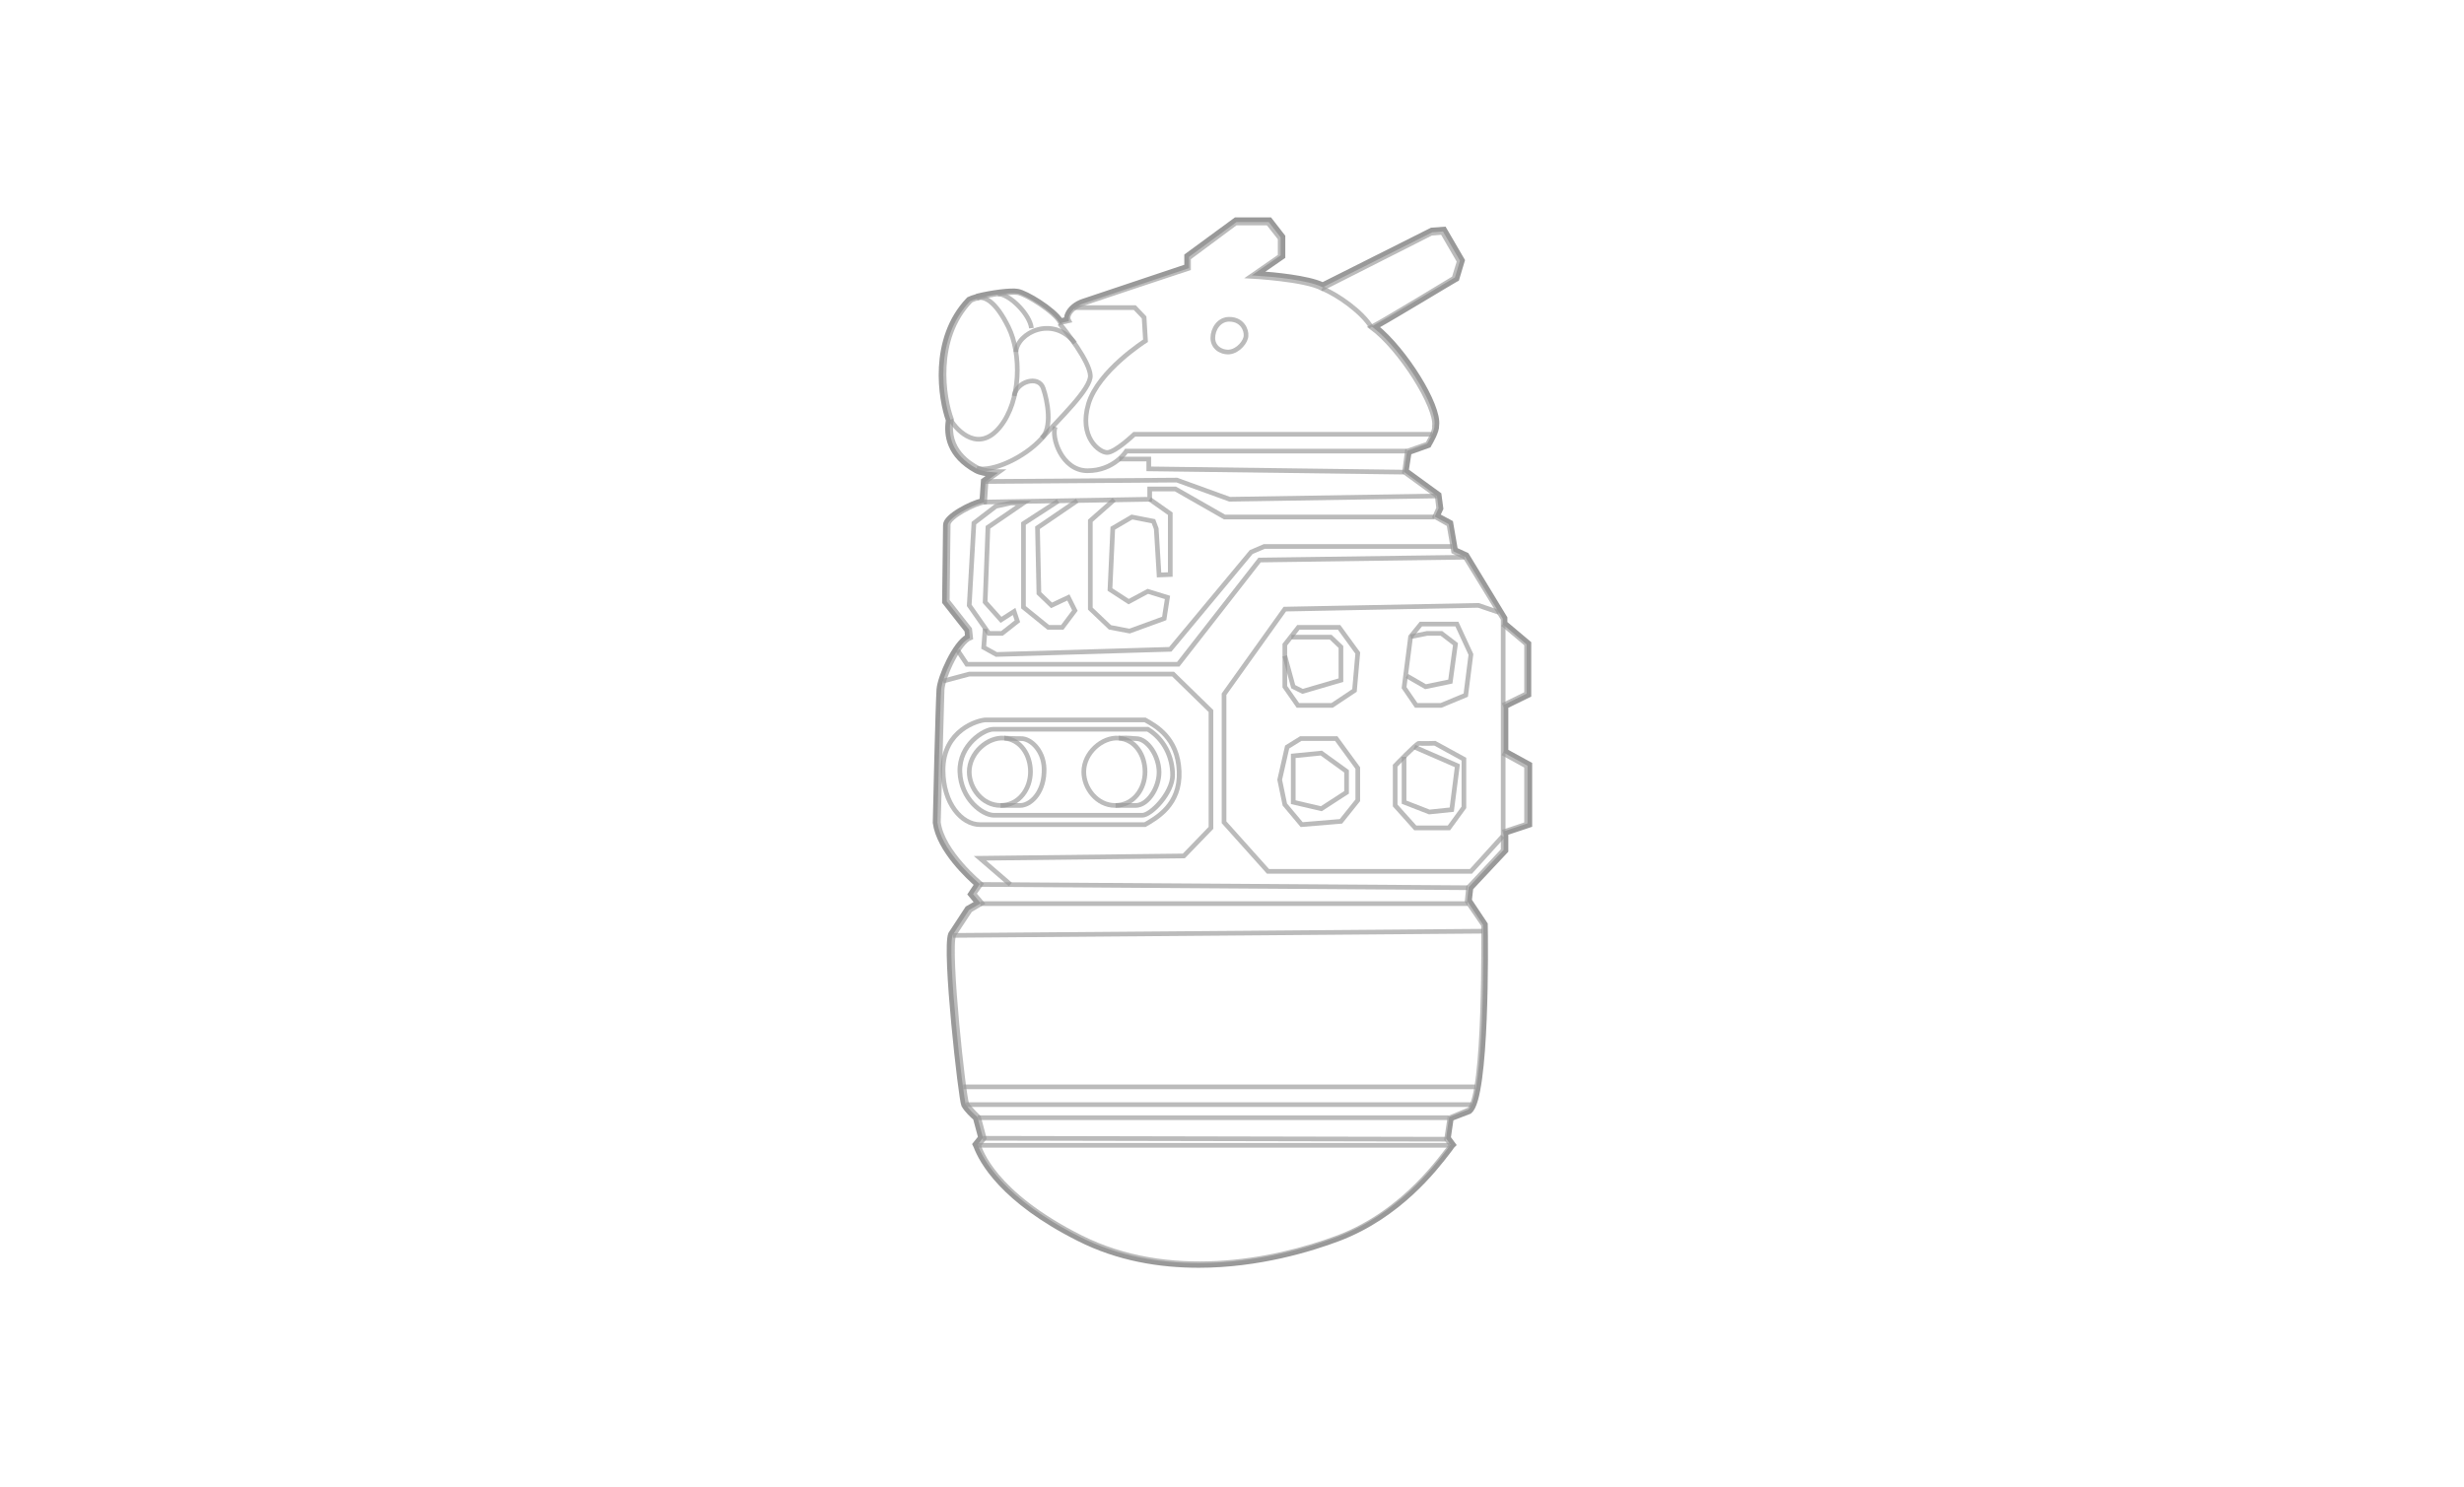
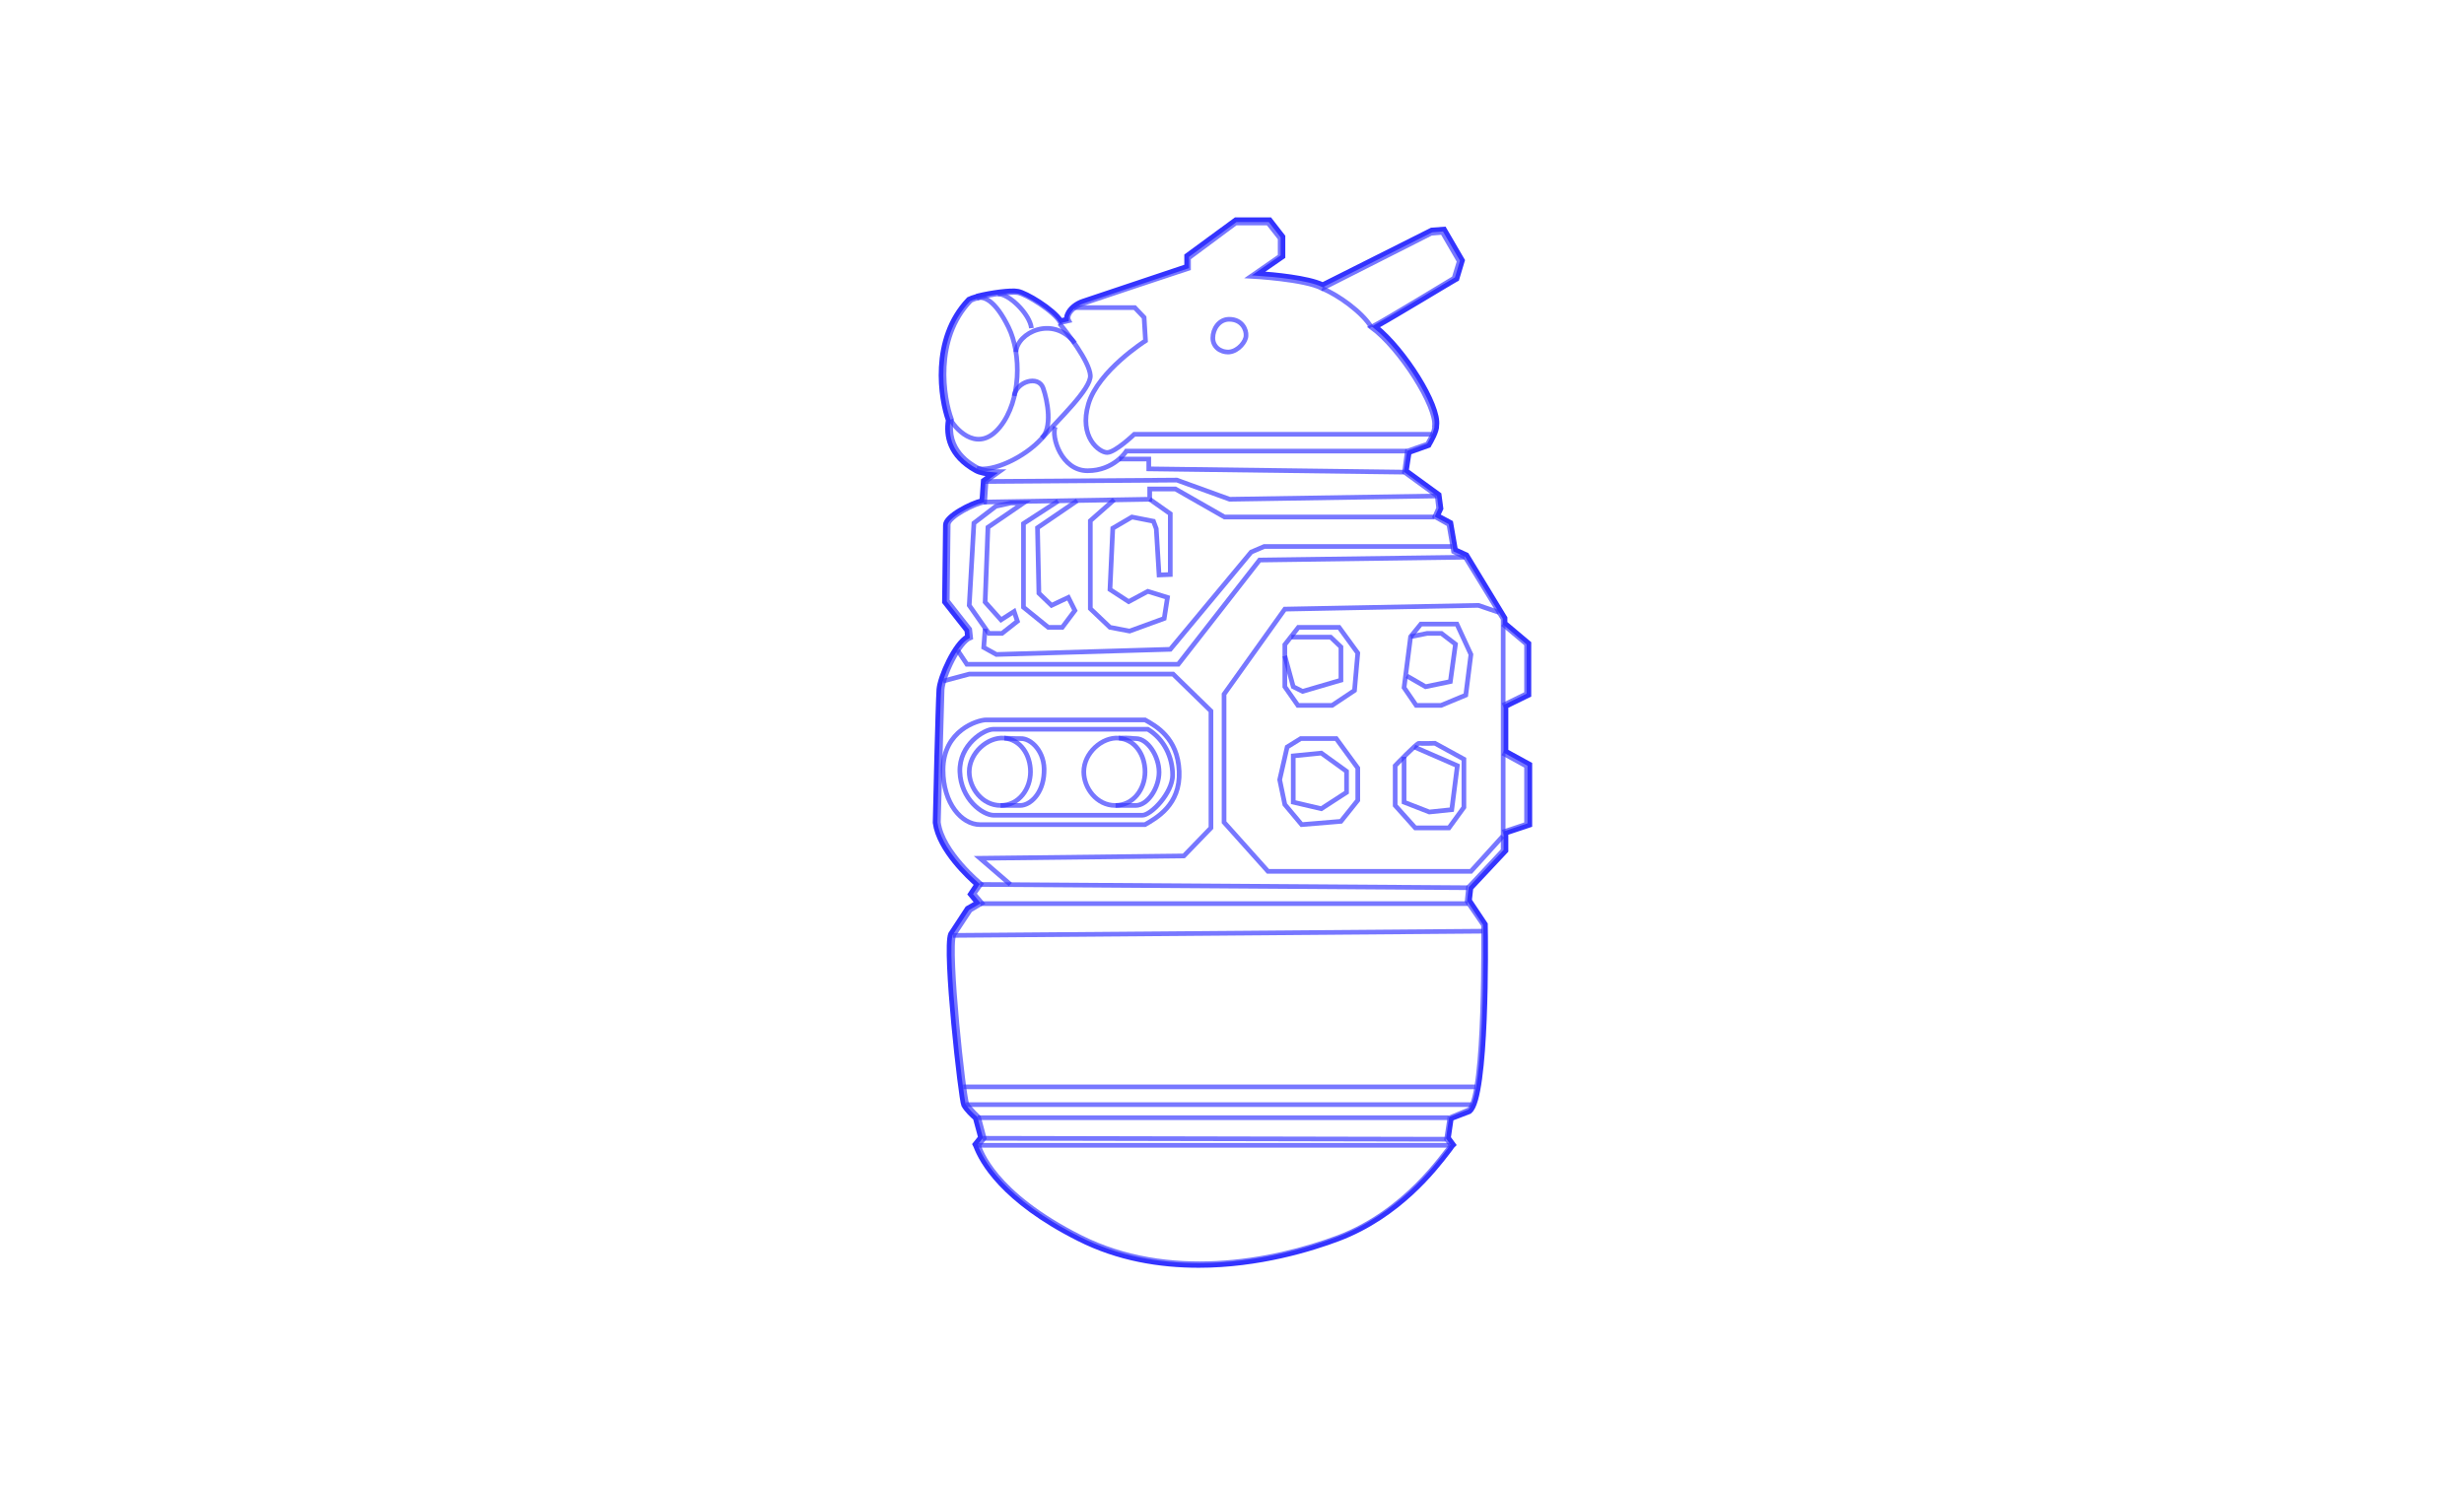
<svg id="bp-249" viewBox="0 0 527 318">
  <style type="text/css">
- 		.st0{fill:#fff6;stroke:#999;stroke-miterlimit:10;}
- 		.st1{fill:none;stroke:#999a;stroke-miterlimit:10;}
+ 		.st0{fill:#fff6;stroke:#33f;stroke-miterlimit:10;}
+ 		.st1{fill:none;stroke:#33fa;stroke-miterlimit:10;}
</style>
  <g>
    <path class="st0" d="M327,148.7v-11.1l-5.1-4.3v-1.1l-8.2-13.5l-2.4-1.1l-1-5.8l-2.8-1.5l0.7-1.5l-0.4-3l-7-5.1l0.6-3.9l4.2-1.5   l0.1-0.2c0.3-0.5,1.7-2.9,1.6-4.1c0.6-4.3-6.9-16.2-13-21.1c4-2.2,16.5-9.8,17.1-10.1l0.2-0.1l1.2-4l-3.9-6.7l-2.7,0.2l-23.3,11.7   c-3.1-1.5-10.6-2.2-13.7-2.4l5.2-3.6v-4.3l-2.8-3.6h-7.3l-10.5,7.7V57l-22.1,7.4c-1.6,0.5-2.9,1.6-3.4,2.8   c-0.2,0.4-0.2,0.8-0.2,1.1l-1.2,0.3c-1.6-2.5-7.4-6-9.2-6.3c-1.5-0.3-5.8,0.3-8.6,1c-0.1,0-0.1,0-0.2,0.1c-0.7,0.2-1.3,0.4-1.7,0.6   l-0.1,0.1c-8.1,8.5-5.9,21.4-4.3,25.8c-0.5,3.2,0.1,7.6,5.9,10.8c0.9,0.5,2.3,0.7,3.4,0.8l-1.8,1.3l-0.3,4.3   c-2.3,0.5-7.8,3.3-7.8,5.2c0,1.6-0.2,16.2-0.2,16.3l0,0.2l4.8,6.1l0.1,1.3c-2.7,1.4-5.9,8.6-6.1,11.3c-0.2,2.8-0.8,27.4-0.8,28.5   c0.8,5.9,7.3,11.8,8.9,13.2l-1.4,2.1l1.5,1.8l-2.1,1.2l-3.6,5.5c-1.4,3.4,2.2,35.4,2.8,36.6c0.6,1.1,2,2.4,2.5,2.8l1.1,4.1   l-1.2,1.5l0.2,0.4c1.2,3.2,5.7,11.6,22,19.8c8.5,4.3,17.4,5.7,25.7,5.7c12.8,0,24.1-3.5,29.9-5.7c12.9-4.9,20.6-14.9,23.5-18.7   c0.4-0.5,0.6-0.8,0.8-1.1l0.3-0.3l-1.1-1.5l0.6-4.1l3.9-1.5l0.1-0.1c3.7-3,3.4-36.1,3.3-39.9l0-0.1l-3.4-5.1l0.3-2.6l7.5-8v-3.8   l5.1-1.7v-13l-5.1-2.8v-9.6L327,148.7z" />
  </g>
  <g>
    <path class="st1" d="M228.6,68.6c-0.7-1.3,1.1-3.1,3.1-3.7c2-0.7,22.5-7.5,22.5-7.5v-2.2l10.1-7.5h6.9l2.6,3.3v3.8l-6.2,4.3   c0,0,11.5,0.6,15.2,2.6l23.3-11.8l2.4-0.2l3.6,6.2l-1.1,3.6c0,0-14.8,9-17.7,10.5c6.2,4.5,14.1,17.1,13.5,21.2   c0.2,1.1-1.5,3.8-1.5,3.8l-4.3,1.5l-0.6,4.5l7,5.1l0.3,2.6l-0.8,1.8l3,1.7l1,5.8l2.5,1.2l8.1,13.2v49.5l-7.4,7.9l-0.3,3l3.5,5.1   c0,0,0.5,36.5-3.1,39.5l-4.1,1.7l-0.7,4.6l1,1.3c-1.8,2.1-9.7,14.2-24.1,19.7c-14.4,5.4-36.5,9.4-55.2,0   c-18.7-9.4-21.5-18.8-21.8-19.7l1.2-1.5l-1.2-4.5c0,0-1.8-1.7-2.5-2.8c-0.7-1.2-4.1-33-2.8-36.2l3.5-5.3l2.5-1.5l-1.7-2l1.5-2.1   c0,0-8.3-6.8-9.1-13.2c0,0,0.7-25.6,0.8-28.4c0.2-2.8,3.6-10.2,6.1-11.1l-0.2-1.8l-4.8-6.1c0,0,0.2-14.7,0.2-16.3s5.8-4.6,7.8-4.8   l0.3-4.5l2.8-2c0,0-3.1,0-4.6-0.8c-1.5-0.8-6.8-3.8-5.6-10.4c-1.7-4.5-3.8-17.2,4.1-25.4c1.8-1,8.3-2,10.1-1.7   c1.8,0.3,7.9,4.1,9.1,6.4L228.6,68.6z" />
    <path class="st1" d="M282.8,61.7c3.4,1.4,8.6,5.1,10.5,8.3" />
    <path class="st1" d="M306.3,92.9h-63.7c0,0-4.1,3.9-5.8,3.9c-1.7,0-6.1-3.3-4-10.4c2.1-7.1,12.2-13.5,12.2-13.5l-0.3-5l-2-2.1   h-12.9" />
    <path class="st1" d="M262.9,68.3c-2.2,0-3.5,2.1-3.5,4c0,1.8,1.5,3.1,3.5,3c2-0.2,3.6-2.3,3.6-3.5   C266.6,70.6,265.7,68.3,262.9,68.3z" />
    <path class="st1" d="M300.9,96.5c0,0-56.8,0-60,0c0,0-2.6,4.2-8.3,4.2c-5.6,0-7.8-7.3-6.9-9.4" />
    <path class="st1" d="M208.9,100.2c3.4,0.8,10.2-2.3,13.9-6.4c3.6-4.1,10.6-10.6,10.4-13.5c-0.2-3-5-9.2-6.6-11.1" />
    <path class="st1" d="M203.3,89.8c1.5,2.5,6.1,7.1,10.6,1.5s4.6-15.6,1.8-21.3c-2.8-5.7-5.3-6.8-6.8-6.2" />
    <path class="st1" d="M216.9,84.7c0.5-3.1,5.2-4.5,6.2-1.7c1,2.8,2,8.6-0.3,10.7" />
    <path class="st1" d="M217.3,75.3c0.2-4.1,7.9-8,12.6-1.9" />
    <path class="st1" d="M213.4,62.9c2.3-0.2,6.9,4.3,7.2,7.3" />
    <polyline class="st1" points="300.3,101 245.7,100.3 245.7,98.2 239.4,98.2  " />
    <polyline class="st1" points="307.3,106.1 263,106.8 251.7,102.7 210.7,103  " />
    <polyline class="st1" points="210.4,107.4 245.9,106.8 245.9,104.6 251.4,104.6 261.9,110.6 306.8,110.6  " />
    <polyline class="st1" points="321.4,150.9 326.5,148.4 326.5,137.8 321.4,133.5  " />
    <polyline class="st1" points="321.4,178 326.5,176.3 326.5,163.9 321.4,161.1  " />
    <polygon class="st1" points="301.7,136.2 303.9,133.5 311.6,133.5 314.6,140 313.5,148.7 308.2,150.9 302.9,150.9 300.3,147.1  " />
    <polyline class="st1" points="300.9,144.6 304.9,146.9 310.2,145.8 311.3,137.8 308.3,135.5 305.2,135.5 301.7,136.2  " />
    <polygon class="st1" points="274.8,137.9 277.7,134.2 286.4,134.2 290.4,139.7 289.7,147.7 284.9,150.9 277.6,150.9 274.8,146.9     " />
    <polyline class="st1" points="274.8,140.3 276.6,146.9 278.6,147.9 286.8,145.5 286.8,138.4 284.6,136.3 276.2,136.3  " />
    <path class="st1" d="M298.4,163.8c0,0,4.7-4.9,5.1-4.8c0.3,0.1,3.4,0,3.4,0l6.2,3.4v10.3l-3.2,4.4h-7.2l-4.3-4.8V163.8z" />
    <polyline class="st1" points="300.3,161.9 300.3,171.6 305.7,173.7 310.5,173.2 311.7,163.8 302.5,159.8  " />
    <polygon class="st1" points="273.7,166.8 275.3,159.8 278.2,158 285.8,158 290.4,164.3 290.4,171.2 286.8,175.7 278.4,176.4    274.8,172.1  " />
    <polygon class="st1" points="276.6,161.7 276.6,171.6 282.6,173 288,169.5 288,165 282.6,161.1  " />
    <polyline class="st1" points="320.6,131 316.2,129.5 274.8,130.3 261.8,148.5 261.8,175.9 271.2,186.4 314.6,186.4 321.4,178.9     " />
    <line class="st1" x1="313.9" y1="189.9" x2="209.6" y2="189.2" />
    <line class="st1" x1="209.7" y1="193.3" x2="313.9" y2="193.3" />
    <polyline class="st1" points="216.1,189.2 209.6,183.6 253.2,183.1 259,177.1 259,152.1 250.9,144.2 207.3,144.2 201.7,145.7  " />
    <polygon class="st1" points="217.6,132.9 214.3,135.5 211.5,135.5 207.3,129.5 208.3,111.9 213,108.3 216.2,107.6 218.9,107.6    211.3,112.8 210.7,128.8 214.1,132.6 216.9,130.8  " />
    <polyline class="st1" points="226.3,107.2 218.9,112 218.9,129.9 224.2,134.2 227.2,134.2 229.9,130.6 228.5,127.8 224.9,129.5    222.2,126.9 221.9,112.9 230.4,107.1  " />
    <polyline class="st1" points="238.3,106.9 233.2,111.4 233.2,130.2 237.4,134.2 241.6,135 249,132.3 249.7,127.8 245.5,126.5    241.4,128.7 237.4,126.1 238,113 242.1,110.6 246.7,111.5 247.3,113.1 247.9,123 250.3,122.9 250.3,109.9 245.9,106.8  " />
    <polyline class="st1" points="210.7,134.5 210.4,138.5 213.1,140 250.3,138.9 267.6,118.1 270.4,116.9 310.6,116.9  " />
    <polyline class="st1" points="313.3,119.2 269.4,119.8 252,142.1 206.8,142.1 204.8,139.1  " />
    <path class="st1" d="M201.7,164.7c0,7.2,4,11.7,7.9,11.7c0.8,0,33.4,0,35.3,0c2.4-1.4,7.6-4.2,7.3-11.4s-5-9.7-7.3-11   c0,0-32.3,0-34,0S201.7,156.2,201.7,164.7z" />
    <path class="st1" d="M245.5,156c-0.6,0-31.5,0-33.1,0c-1.9,0-7.3,3.3-7.1,9.1s4.8,9.3,7.3,9.3c0,0,29.8,0,31.7,0s6.5-4.8,6.5-8.6   C250.8,162,249,158.1,245.5,156z" />
    <path class="st1" d="M214.8,157.9c-3.6-0.3-7.5,3.2-7.5,7.2c0,3.5,2.8,7.2,6.7,7.2c4,0,6.4-3.6,6.4-7.2   C220.4,161.5,218.3,158.2,214.8,157.9z" />
    <path class="st1" d="M239.3,157.9c-3.6-0.3-7.5,3.2-7.5,7.2c0,3.5,2.8,7.2,6.7,7.2c4,0,6.4-3.6,6.4-7.2   C244.9,161.5,242.8,158.2,239.3,157.9z" />
    <path class="st1" d="M214.8,157.9c2.4,0.1,2.4,0.1,3.5,0.1c2.2-0.1,5.3,2.8,5,7.3c-0.2,4.5-3,7-5.1,7c-1.3,0-4.2,0-4.2,0" />
    <path class="st1" d="M239.3,157.9c2.6-0.1,2.7,0.1,3.7,0.1c2.4,0,4.9,3.7,4.9,7.2c0,3.3-2.4,7.1-5,7.1c-1.3,0-4.3,0-4.3,0" />
    <line class="st1" x1="203.8" y1="200.1" x2="317.1" y2="199.2" />
    <line class="st1" x1="206" y1="232.5" x2="315.6" y2="232.5" />
    <line class="st1" x1="206.6" y1="236.3" x2="314.7" y2="236.3" />
    <line class="st1" x1="209.1" y1="239.1" x2="309.8" y2="239.1" />
    <line class="st1" x1="210.2" y1="243.5" x2="309.2" y2="243.7" />
    <line class="st1" x1="209.1" y1="245" x2="310.2" y2="245" />
  </g>
</svg>
